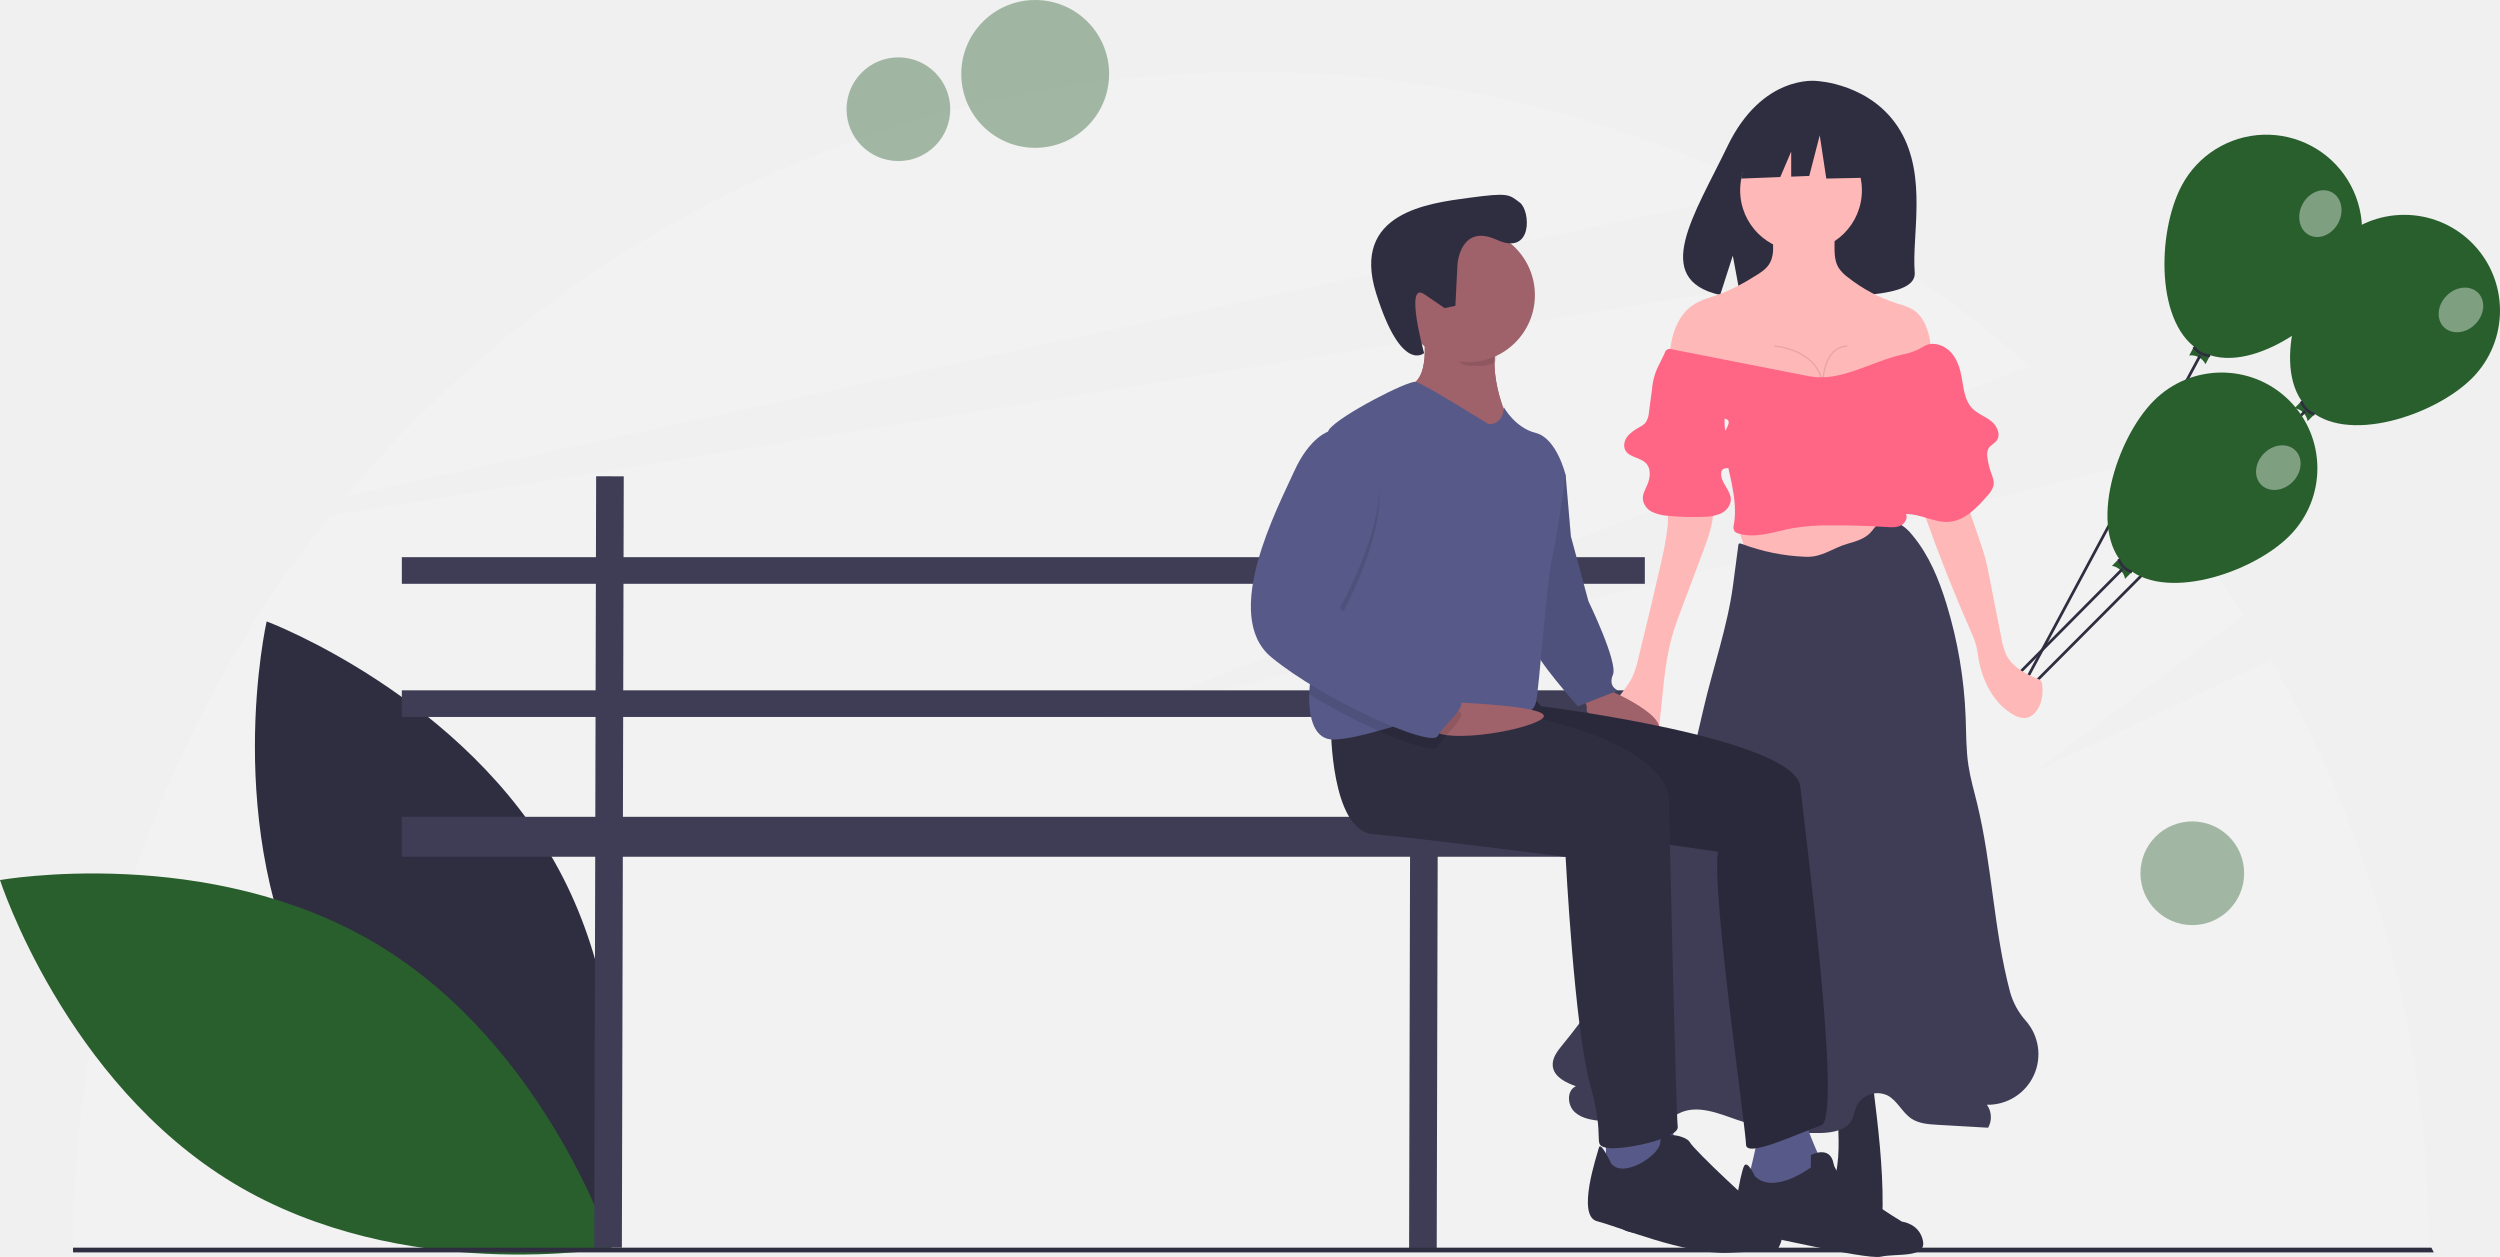
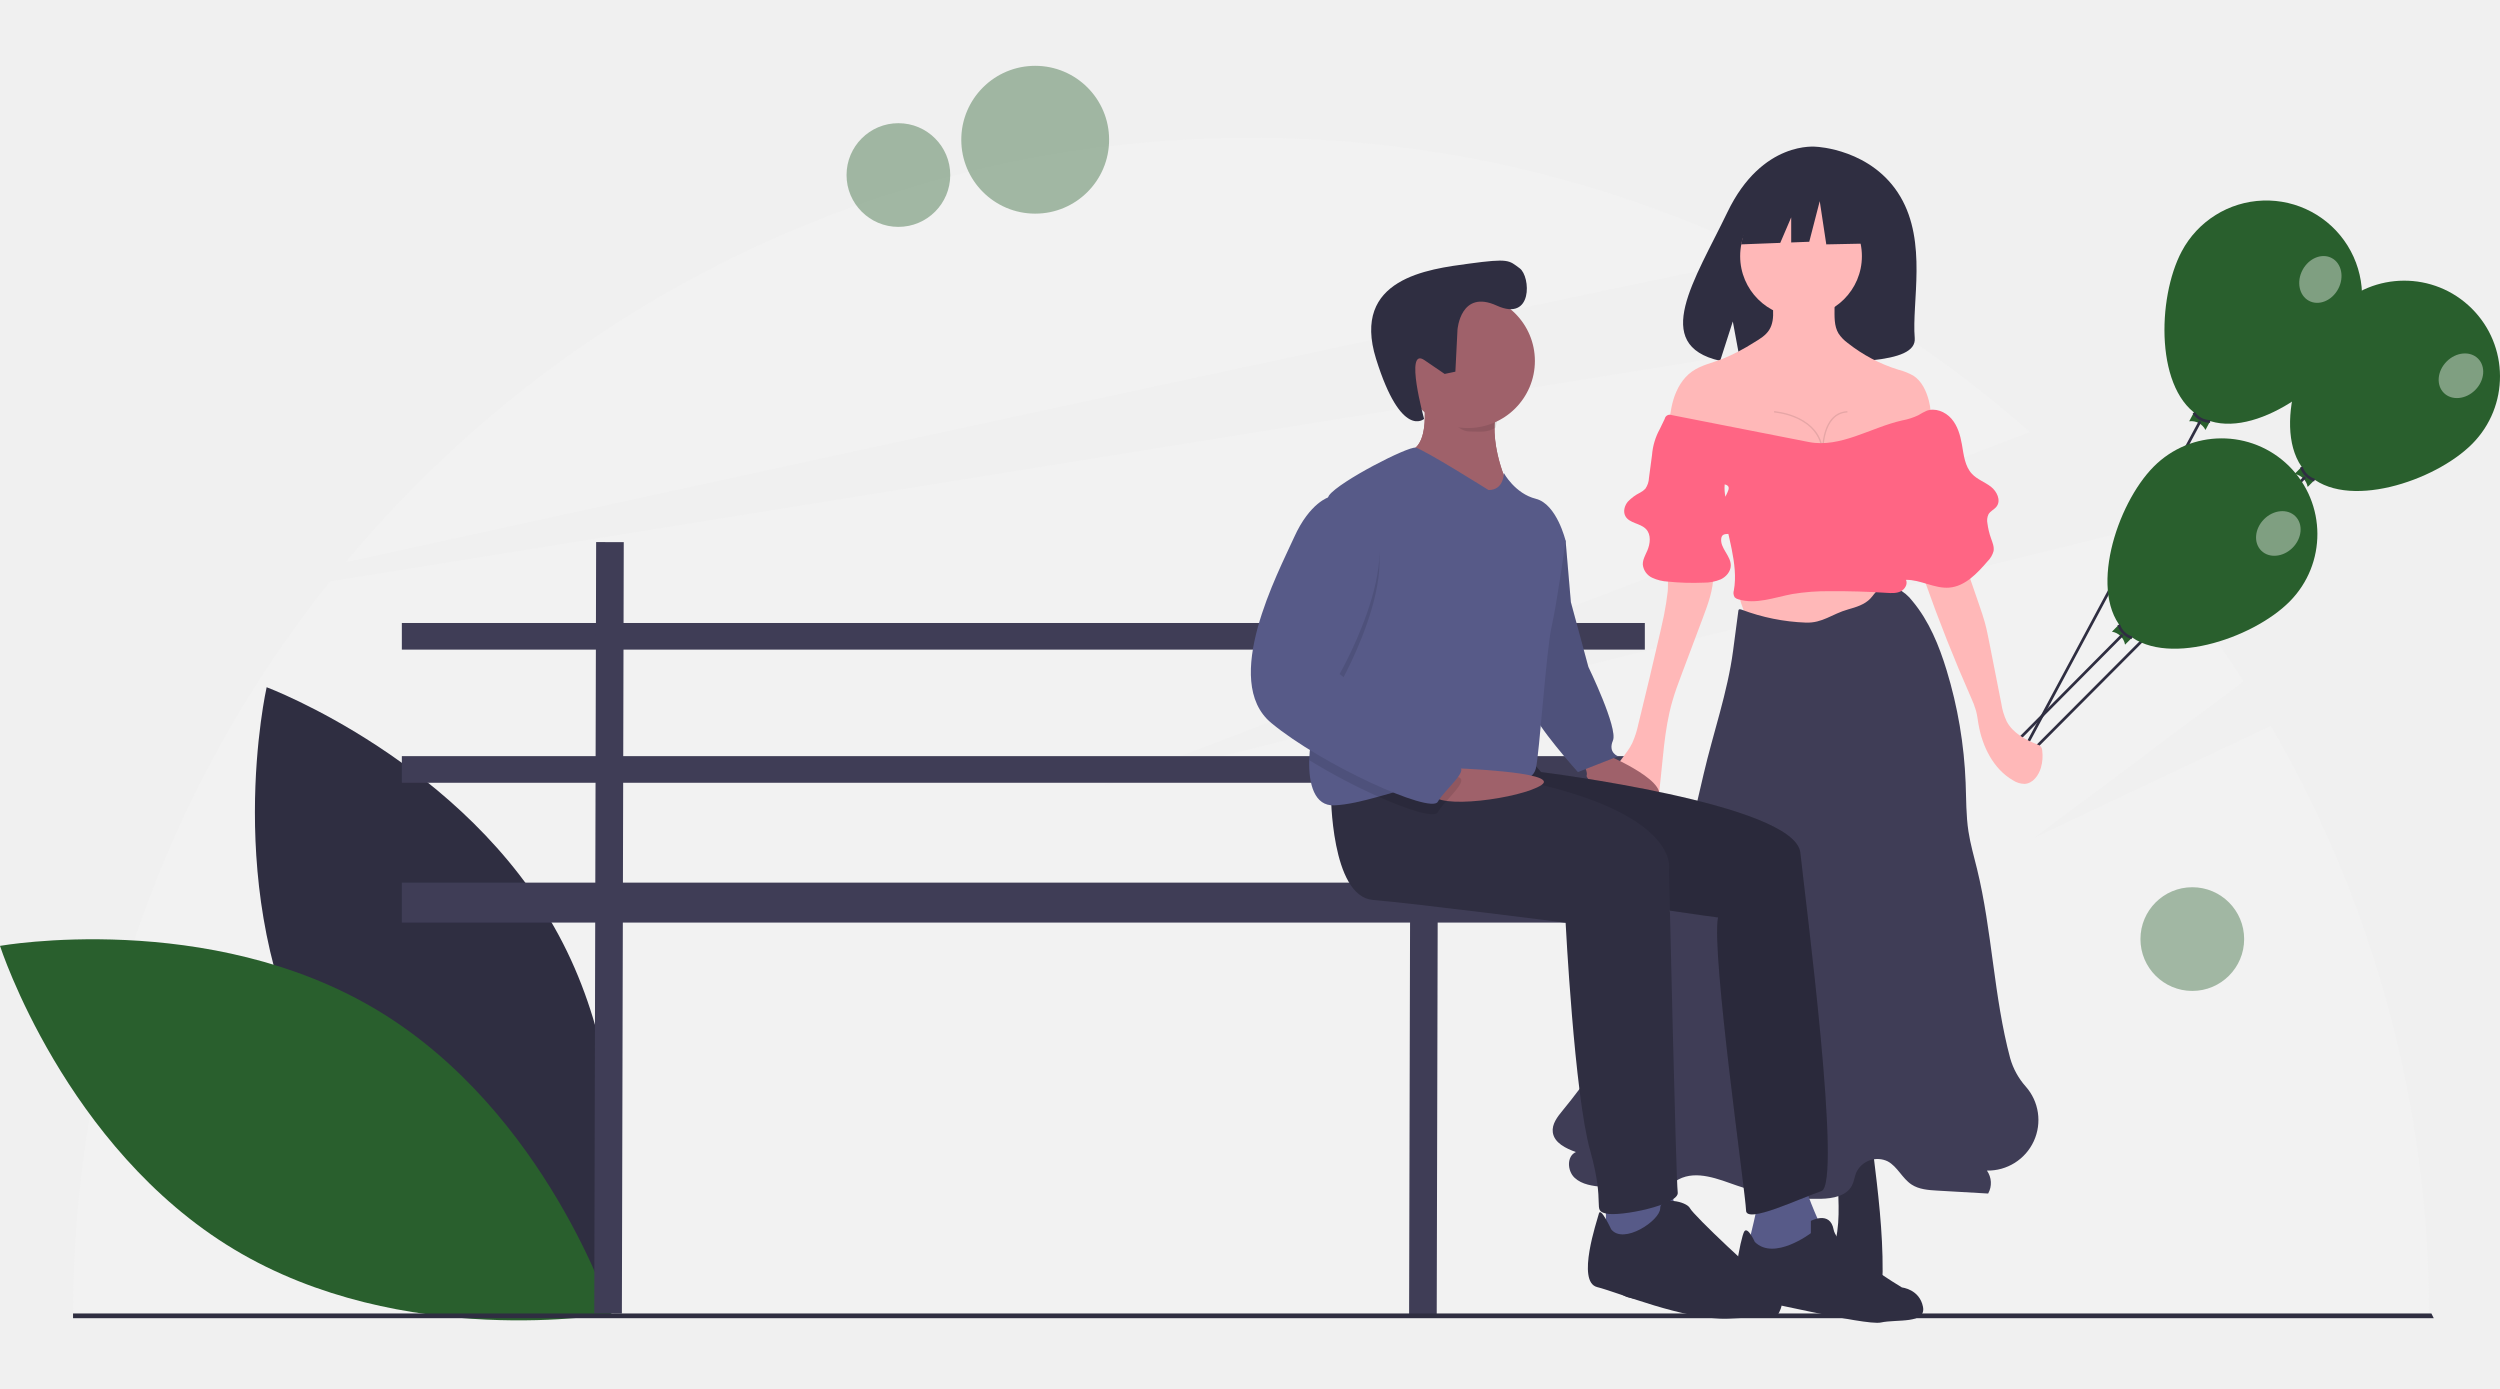
- <svg xmlns="http://www.w3.org/2000/svg" id="b5734433-cb52-4b0c-80d6-22d90dad9411" data-name="Layer 1" width="1056.879" height="531.391" viewBox="0 0 1056.879 531.391">
+ <svg xmlns="http://www.w3.org/2000/svg" id="b5734433-cb52-4b0c-80d6-22d90dad9411" data-name="Layer 1" width="900.879" height="500.391" viewBox="0 0 1056.879 531.391">
  <path d="M1031.565,463.365,931.44,510.753l88.615-66.262a500.056,500.056,0,0,0-48.384-63.668L537.44,488.753l392.233-149.624a499.98,499.98,0,0,0-56.958-43.414L211.049,402.292A495.88,495.88,0,0,0,102.446,711.753h995.987A495.613,495.613,0,0,0,1031.565,463.365Z" transform="translate(-71.56035 -184.3047)" fill="#f2f2f2" />
  <path d="M818.563,264.948a495.972,495.972,0,0,0-218.123-50.195c-153.83,0-291.361,69.753-382.71,179.349C374.156,359.827,646.507,300.496,818.563,264.948Z" transform="translate(-71.56035 -184.3047)" fill="#f2f2f2" />
  <path d="M204.017,607.746c39.54,73.329,123.459,104.808,123.459,104.808s19.811-87.412-19.729-160.741S184.288,447.005,184.288,447.005,164.477,534.416,204.017,607.746Z" transform="translate(-71.56035 -184.3047)" fill="#2f2e41" />
  <path d="M231.195,583.621c71.387,42.949,98.88,128.257,98.88,128.257s-88.248,15.674-159.634-27.274S71.56,556.347,71.56,556.347,159.808,540.672,231.195,583.621Z" transform="translate(-71.56035 -184.3047)" fill="#295f2d" />
  <rect x="169.879" y="235.546" width="525.474" height="11.258" fill="#3f3d56" />
  <rect x="169.879" y="291.835" width="525.474" height="11.258" fill="#3f3d56" />
  <rect x="169.879" y="345.308" width="525.474" height="16.886" fill="#3f3d56" />
  <rect x="165.969" y="542.87" width="326.1" height="11.677" transform="translate(-292.0499 692.0839) rotate(-89.86031)" fill="#3f3d56" />
  <rect x="510.446" y="543.709" width="326.1" height="11.677" transform="translate(50.74672 1037.397) rotate(-89.86031)" fill="#3f3d56" />
  <path d="M1116.709,344.108c-15.739,15.878-53.73,28.461-69.607,12.722s-3.631-53.839,12.108-69.717a40.48,40.48,0,0,1,57.499,56.995Z" transform="translate(-71.56035 -184.3047)" fill="#295f2d" />
  <path d="M1047.126,362.347a6.706,6.706,0,0,0-5.542-5.493l5.494-5.542,5.542,5.493Z" transform="translate(-71.56035 -184.3047)" fill="#295f2d" />
  <path d="M1049.86,360.018a9.156,9.156,0,0,1-5.955-5.857l1.111-.363a7.985,7.985,0,0,0,5.195,5.104Z" transform="translate(-71.56035 -184.3047)" fill="#2f2e41" />
  <polygon points="857.795 291.841 856.965 291.017 974.068 173.452 974.899 174.276 857.795 291.841" fill="#2f2e41" />
  <ellipse cx="1111.927" cy="315.332" rx="10.242" ry="8.535" transform="translate(33.63263 698.7444) rotate(-45.25236)" fill="#fff" opacity="0.4" />
  <path d="M1065.345,300.807c-10.518,19.728-43.297,42.688-63.025,32.17s-18.934-50.53-8.416-70.258a40.48,40.48,0,1,1,71.441,38.088Z" transform="translate(-71.56035 -184.3047)" fill="#295f2d" />
  <path d="M1003.927,338.255A6.706,6.706,0,0,0,997.041,334.584l3.671-6.886,6.886,3.671Z" transform="translate(-71.56035 -184.3047)" fill="#295f2d" />
  <path d="M1005.877,335.239a9.156,9.156,0,0,1-7.385-3.901l.96-.667a7.985,7.985,0,0,0,6.442,3.398Z" transform="translate(-71.56035 -184.3047)" fill="#2f2e41" />
  <polygon points="852.224 296.768 851.192 296.218 929.614 149.983 930.646 150.533 852.224 296.768" fill="#2f2e41" />
  <ellipse cx="1052.502" cy="274.616" rx="10.242" ry="8.535" transform="translate(243.4572 889.8678) rotate(-61.936)" fill="#fff" opacity="0.4" />
  <path d="M1039.512,410.778c-15.739,15.878-53.73,28.461-69.607,12.722s-3.631-53.839,12.108-69.717a40.48,40.48,0,1,1,57.499,56.995Z" transform="translate(-71.56035 -184.3047)" fill="#295f2d" />
  <path d="M969.928,429.018a6.706,6.706,0,0,0-5.542-5.493l5.494-5.542,5.542,5.494Z" transform="translate(-71.56035 -184.3047)" fill="#295f2d" />
  <path d="M972.663,426.689a9.156,9.156,0,0,1-5.955-5.857l1.111-.363a7.985,7.985,0,0,0,5.195,5.104Z" transform="translate(-71.56035 -184.3047)" fill="#2f2e41" />
  <rect x="905.687" y="450.579" width="74.131" height="1.17" transform="translate(-113.0064 618.5461) rotate(-45.23741)" fill="#2f2e41" />
  <ellipse cx="1034.729" cy="382.003" rx="10.242" ry="8.535" transform="translate(-36.56924 663.6531) rotate(-45.25236)" fill="#fff" opacity="0.4" />
  <path d="M874.921,239.577c-11.902-20.111-35.449-21.048-35.449-21.048S816.527,215.595,801.808,246.223c-13.719,28.548-32.654,56.112-3.048,62.795l5.348-16.644,3.312,17.883a115.84,115.84,0,0,0,12.667.216c31.705-1.024,61.9.299,60.928-11.078C879.721,284.272,886.373,258.927,874.921,239.577Z" transform="translate(-71.56035 -184.3047)" fill="#2f2e41" />
  <path d="M847.64,680.561c-1.026,4.585-2.86,9.048-2.959,13.746s2.17,9.93,6.664,11.301a15.372,15.372,0,0,0,6.534.058c2.38-.322,4.908-.709,6.715-2.29,2.536-2.218,2.829-5.998,2.852-9.367.115-16.761-1.924-33.454-3.96-50.092-.03-.257-10.914-.511-12.007-.009-3.172,1.456-2.886,5.033-2.928,8.071C848.42,661.503,849.745,671.159,847.64,680.561Z" transform="translate(-71.56035 -184.3047)" fill="#2f2e41" />
  <path d="M773.807,680.561c1.026,4.585,2.86,9.048,2.959,13.746s-2.17,9.93-6.664,11.301a15.372,15.372,0,0,1-6.534.058c-2.38-.322-4.908-.709-6.715-2.29-2.536-2.218-2.829-5.998-2.852-9.367-.115-16.761,1.924-33.454,3.96-50.092.03-.257,10.914-.511,12.007-.009,3.172,1.456,2.886,5.033,2.928,8.071C773.027,661.503,771.702,671.159,773.807,680.561Z" transform="translate(-71.56035 -184.3047)" fill="#2f2e41" />
  <path d="M810.242,423.024c5.291,2.526,11.345,2.855,17.208,2.79a147.881,147.881,0,0,0,38.414-5.526,24.355,24.355,0,0,0,6.812-2.754,2.691,2.691,0,0,0,1.197-1.298,2.976,2.976,0,0,0,.008-1.361l-2.026-13.489a1.621,1.621,0,0,0-2.028-1.69,305.441,305.441,0,0,0-32.964,1.931q-8.341.943-16.622,2.343c-2.924.494-11.417.589-12.895,3.712-.88,1.859.899,5.128,1.35,6.936C808.945,415.621,809.637,422.735,810.242,423.024Z" transform="translate(-71.56035 -184.3047)" fill="#ffb8b8" />
  <path d="M834.944,419.689a85.714,85.714,0,0,1-27.18-5.502c-.382-.145-.879-.266-1.142.046a.996.996,0,0,0-.175.526l-2.234,16.877c-2.317,17.505-8.428,34.811-12.422,52.012-2.451,10.558-4.902,21.117-7.463,31.649-2.609,10.727-5.334,21.438-8.78,31.926a243.349,243.349,0,0,1-43.357,78.69c-2.219,2.69-4.641,5.79-4.184,9.247.593,4.479,5.517,6.813,9.765,8.351-3.93,1.736-3.687,7.937-.549,10.873s7.753,3.485,12.031,3.889l14.636,1.382c3.746.354,7.684.679,11.127-.839,2.224-.981,4.066-2.663,6.224-3.781,7.632-3.953,16.735-.097,24.851,2.731a99.844,99.844,0,0,0,35.253,5.514c5.009-.125,10.85-1.164,13.136-5.622.882-1.721,1.074-3.715,1.817-5.501a9.913,9.913,0,0,1,13.286-4.72c4.147,2.233,6.14,7.201,10.072,9.794,3.159,2.083,7.134,2.363,10.911,2.581l21.49,1.239a9.089,9.089,0,0,0-.526-9.705,21.376,21.376,0,0,0,16.382-35.568,30.497,30.497,0,0,1-6.537-11.9c-6.992-26.185-7.579-53.713-14.018-80.04-1.289-5.272-2.814-10.5-3.632-15.865-1.035-6.789-.923-13.692-1.187-20.555a187.689,187.689,0,0,0-8.052-47.614c-3.189-10.432-7.4-20.769-14.381-29.15a18.405,18.405,0,0,0-6.481-5.399c-2.601-1.135-5.847-1.15-8.088.591-1.298,1.008-2.14,2.484-3.273,3.675-2.441,2.566-6.023,3.63-9.431,4.593C845.972,416.052,842.072,419.952,834.944,419.689Z" transform="translate(-71.56035 -184.3047)" fill="#3f3d56" />
  <path d="M775.019,416.535c-.444,2.225-.949,4.438-1.457,6.649q-4.558,19.839-9.426,39.605a38.747,38.747,0,0,1-2.527,7.812c-2.026,4.152-5.458,7.457-7.76,11.462s-3.255,9.459-.287,13c1.898,2.265,4.922,3.187,7.787,3.91,2.72.687,5.812,1.24,8.162-.294,2.502-1.633,3.153-4.956,3.519-7.921,1.553-12.589,1.975-25.411,5.45-37.611,1.161-4.075,2.653-8.046,4.144-12.012l8.812-23.439c2.198-5.848,4.427-11.851,4.449-18.098a4.379,4.379,0,0,0-1.022-3.342,4.22,4.22,0,0,0-1.584-.801c-3.717-1.197-13.259-2.178-15.771,1.895-1.239,2.009-.637,6.652-.904,9.011Q776.027,411.479,775.019,416.535Z" transform="translate(-71.56035 -184.3047)" fill="#ffb8b8" />
  <path d="M885.323,402.227q8.762,24.8,19.378,48.892a40.094,40.094,0,0,1,2.241,5.879c.474,1.795.688,3.647.996,5.478,1.605,9.53,6.294,19.09,14.668,23.915a9.01,9.01,0,0,0,4.898,1.478c3.459-.2,5.922-3.562,6.873-6.894a17.912,17.912,0,0,0,.54-7.178,3.226,3.226,0,0,0-.596-1.707,3.616,3.616,0,0,0-1.502-.895c-5.115-2.027-10.33-4.85-12.911-9.709a27.313,27.313,0,0,1-2.299-7.64l-4.995-25.38c-.594-3.018-1.189-6.039-2.009-9.003-.672-2.427-1.494-4.81-2.315-7.19l-5.456-15.812-4.017-11.641a1.709,1.709,0,0,0-2.024-1.492l-11.236-.01C878.108,383.311,883.951,398.344,885.323,402.227Z" transform="translate(-71.56035 -184.3047)" fill="#ffb8b8" />
  <circle cx="761.387" cy="80.472" r="25.732" fill="#ffb8b8" />
  <path d="M819.437,296.035c-1.471,2.269-3.873,3.736-6.193,5.125a86.29,86.29,0,0,1-13.719,7.14c-4.301,1.619-8.945,2.593-12.687,5.261-3.926,2.8-6.451,7.228-7.837,11.847s-1.737,9.475-2.08,14.286a6.633,6.633,0,0,0,.237,2.96c.576,1.429,2.047,2.264,3.456,2.886,7.174,3.17,15.209,3.649,23.046,3.95,15.69.604,31.395.684,47.096.765a39.216,39.216,0,0,0,17.891-2.987l10.756-3.864a16.973,16.973,0,0,0,4.284-2.008c4.551-3.285,4.723-10.036,3.312-15.468-1.071-4.125-2.979-8.31-6.555-10.629a26.262,26.262,0,0,0-6.593-2.603A65.886,65.886,0,0,1,852.675,301.48a15.783,15.783,0,0,1-3.88-4.025c-1.927-3.193-1.679-7.177-1.681-10.906a4.322,4.322,0,0,0-.962-3.286,4.41,4.41,0,0,0-2.608-.844c-6.106-.607-12.433-1.07-18.447.456-3.743.95-4.112,1.16-3.96,4.823C821.256,290.563,821.04,293.562,819.437,296.035Z" transform="translate(-71.56035 -184.3047)" fill="#ffb8b8" />
  <polygon points="798.099 53.333 774.835 41.148 742.71 46.133 736.063 75.489 752.609 74.853 757.231 64.067 757.231 74.675 764.865 74.381 769.297 57.211 772.066 75.489 799.207 74.935 798.099 53.333" fill="#2f2e41" />
  <path d="M841.827,347.857c-1.032-15.623-20.11-16.983-20.302-16.995l.035-.584c.184.011,17.195,1.217,20.383,14.429.436-4.937,2.359-13.996,10.579-14.429l.031.584c-10.694.563-10.149,16.799-10.143,16.963Z" transform="translate(-71.56035 -184.3047)" opacity="0.1" />
  <path d="M836.256,343.348l-58.02-11.401a2.173,2.173,0,0,0-2.922,1.627l-2.103,4.351a27.026,27.026,0,0,0-3.254,10.896l-1.292,9.712a8.547,8.547,0,0,1-1.532,4.563,8.185,8.185,0,0,1-2.182,1.631,18.508,18.508,0,0,0-5.229,3.846c-1.386,1.677-2.071,4.142-1.05,6.063,1.649,3.103,6.34,2.976,8.758,5.525,2.227,2.348,1.795,6.17.511,9.14-.829,1.918-1.973,3.827-1.877,5.914a6.94,6.94,0,0,0,3.898,5.48,18.138,18.138,0,0,0,6.788,1.67,105.308,105.308,0,0,0,14.997.437,18.268,18.268,0,0,0,7.333-1.425c2.252-1.105,4.136-3.296,4.177-5.804.068-4.135-4.63-7.403-4.036-11.495a2.274,2.274,0,0,1,.43-1.12c.805-.991,2.383-.583,3.613-.924,1.955-.541,2.762-3.018,2.326-5s-1.727-3.645-2.709-5.421a18.13,18.13,0,0,1-2.208-10.368c4.462,1.091-1.307,5.205-.673,9.754,1.554,11.165,6.581,23.929,4.56,35.019a3.546,3.546,0,0,0,.346,2.975,3.169,3.169,0,0,0,1.504.833c7.392,2.319,15.233-.788,22.848-2.215a90.55,90.55,0,0,1,16.063-1.202q11.901-.084,23.787.698c1.998.131,4.099.263,5.909-.594s3.143-3.079,2.304-4.897c6.235-.119,12.102,3.807,18.316,3.281,6.696-.567,11.784-6.034,16.17-11.126a9.481,9.481,0,0,0,2.54-4.319c.324-1.872-.494-3.724-1.126-5.515a29.957,29.957,0,0,1-1.465-6.165,6.117,6.117,0,0,1,.45-3.9c.809-1.368,2.47-2.009,3.427-3.278,1.937-2.565.141-6.371-2.396-8.345s-5.754-3.049-7.97-5.377c-3.1-3.255-3.536-8.12-4.313-12.547-.685-3.904-1.834-7.882-4.44-10.868s-6.982-4.718-10.663-3.248a34.173,34.173,0,0,0-3.293,1.798,27.036,27.036,0,0,1-6.865,2.208C862.46,337.2,849.564,345.963,836.256,343.348Z" transform="translate(-71.56035 -184.3047)" fill="#ff6584" />
  <path d="M750.46,475.467s30.363,12.589,20.735,19.995-29.622-8.887-28.882-11.108-2.962-7.406-2.962-7.406Z" transform="translate(-71.56035 -184.3047)" fill="#9f616a" />
  <path d="M723.8,376.233l9.627,8.887,2.222,25.919,7.406,27.4s12.589,25.919,10.368,31.103,2.222,6.665,2.222,6.665l-17.033,6.665s-18.514-20.736-18.514-25.179S723.8,376.233,723.8,376.233Z" transform="translate(-71.56035 -184.3047)" fill="#575a88" />
  <path d="M723.8,376.233l9.627,8.887,2.222,25.919,7.406,27.4s12.589,25.919,10.368,31.103,2.222,6.665,2.222,6.665l-17.033,6.665s-18.514-20.736-18.514-25.179S723.8,376.233,723.8,376.233Z" transform="translate(-71.56035 -184.3047)" opacity="0.1" />
  <path d="M814.888,664.469s-3.703,17.033-4.443,18.514,14.071,6.665,14.071,6.665l17.773-12.589s-7.406-16.292-7.406-19.254Z" transform="translate(-71.56035 -184.3047)" fill="#575a88" />
  <path d="M717.875,476.948l5.184,5.924S830.439,496.202,832.661,516.938s17.773,140.125,8.887,143.088-31.844,14.071-31.844,8.146-14.811-109.022-11.849-123.833c0,0-128.116-16.292-131.078-34.806s2.962-26.66,2.962-26.66Z" transform="translate(-71.56035 -184.3047)" fill="#2f2e41" />
  <path d="M717.875,476.948l5.184,5.924S830.439,496.202,832.661,516.938s17.773,140.125,8.887,143.088-31.844,14.071-31.844,8.146-14.811-109.022-11.849-123.833c0,0-128.116-16.292-131.078-34.806s2.962-26.66,2.962-26.66Z" transform="translate(-71.56035 -184.3047)" opacity="0.1" />
  <path d="M813.407,681.502s-2.962-6.665-4.443-4.443-6.665,28.141-1.481,28.141,52.579,11.849,59.244,10.368,19.254.741,17.773-6.665-8.887-8.146-8.887-8.146-27.4-16.292-28.882-24.438-9.627-3.703-9.627-3.703v5.184S821.553,689.648,813.407,681.502Z" transform="translate(-71.56035 -184.3047)" fill="#2f2e41" />
  <path d="M672.701,319.951s5.184,25.179-5.924,27.4S680.847,364.384,680.847,364.384l16.292,8.887,11.849-11.849s-10.738-21.846-2.592-38.139S672.701,319.951,672.701,319.951Z" transform="translate(-71.56035 -184.3047)" fill="#9f616a" />
  <path d="M708.989,361.422,697.14,373.271,680.847,364.384s-25.179-14.811-14.071-17.033c7.146-1.429,7.546-12.36,6.932-19.973a68.867,68.867,0,0,0-1.007-7.428s41.841-12.96,33.695,3.332a28.409,28.409,0,0,0-2.547,7.968C701.353,345.892,708.989,361.422,708.989,361.422Z" transform="translate(-71.56035 -184.3047)" fill="#9f616a" />
  <polygon points="678.899 480.003 678.899 497.036 707.04 497.036 709.262 490.371 706.3 472.598 678.899 480.003" fill="#575a88" />
  <path d="M634.193,491.759s0,43.693,17.773,45.174,81.461,9.627,81.461,9.627,3.703,72.574,10.368,96.272.741,25.179,6.665,26.66,31.103-3.703,30.363-8.887-3.703-136.262-3.703-136.262,6.665-28.141-82.201-41.471Z" transform="translate(-71.56035 -184.3047)" fill="#2f2e41" />
  <path d="M752.681,676.157s-4.443-9.627-5.184-6.665-9.627,28.882-.741,31.103,37.028,14.071,55.542,13.33,20.735-1.481,20.735-1.481,5.184-7.406-1.481-11.849-34.065-30.363-35.547-33.325-12.589-5.184-12.589,0S757.865,682.822,752.681,676.157Z" transform="translate(-71.56035 -184.3047)" fill="#2f2e41" />
  <path d="M706.397,329.283a28.409,28.409,0,0,0-2.547,7.968c-3.688,2.229-6.154,1.659-10.783,1.659-6.865,0-9.635-8.776-14.071-13.33-.348-4.229-6.295.37-6.295.37S714.543,312.991,706.397,329.283Z" transform="translate(-71.56035 -184.3047)" opacity="0.1" />
  <circle cx="620.519" cy="124.769" r="28.36" fill="#9f616a" />
  <path d="M733.427,385.119s-3.703,26.66-5.924,36.287-5.184,54.06-6.665,59.985-10.368,7.406-28.141,5.184a33.402,33.402,0,0,0-3.362-.252c-10.945-.348-23.468,3.747-35.058,6.961-6.665,1.851-13.026,3.407-18.603,3.658-8.442.385-10.916-8.976-10.627-19.106.274-9.427,2.947-19.536,5.443-23.105,4.495-6.428.074-64.139,1.733-83.172v-.007c.252-2.903.644-4.902,1.229-5.687,4.443-5.924,33.325-20.735,36.561-20.136,3.229.6,30.829,17.914,30.829,17.914,6.665,0,6.45-7.228,6.45-7.228s4.658,8.709,13.545,10.931S733.427,385.119,733.427,385.119Z" transform="translate(-71.56035 -184.3047)" fill="#575a88" />
  <path d="M683.923,481.127s47.703,1.519,39.347,7.186-45.384,10.851-46.125,3.446S683.923,481.127,683.923,481.127Z" transform="translate(-71.56035 -184.3047)" fill="#9f616a" />
  <path d="M689.334,486.324c.155,2.844-7.494,9.249-9.968,13.582-1.37,2.399-11.975-.763-25.09-6.621a257.267,257.267,0,0,1-29.23-15.448c.274-9.427,2.947-19.536,5.443-23.105,4.495-6.428.074-64.139,1.733-83.172v-.007a8.212,8.212,0,0,1,1.229-.504h8.887c30.363,14.071-4.443,74.796-4.443,74.796s45.914,37.768,50.358,39.249A1.331,1.331,0,0,1,689.334,486.324Z" transform="translate(-71.56035 -184.3047)" opacity="0.1" />
  <path d="M642.339,366.606H633.452s-8.146,2.222-14.811,17.033-31.103,60.725-9.627,78.499,67.39,38.509,70.353,33.325,13.33-13.33,8.887-14.811-50.358-39.249-50.358-39.249S672.701,380.676,642.339,366.606Z" transform="translate(-71.56035 -184.3047)" fill="#575a88" />
  <path d="M687.716,295.877s1.245-17.229,16.598-10.204,14.352-12.338,9.712-15.76-4.493-4.268-21.463-1.979-49.916,6.168-39.263,40.289S673.602,333.567,673.602,333.567s-8.468-30.705.112-24.855l8.58,5.85,4.528-.959Z" transform="translate(-71.56035 -184.3047)" fill="#2f2e41" />
  <circle cx="437.631" cy="31.248" r="31.248" fill="#295f2d" opacity="0.4" />
  <circle cx="379.799" cy="46.172" r="21.92" fill="#295f2d" opacity="0.4" />
  <circle cx="926.799" cy="369.172" r="21.92" fill="#295f2d" opacity="0.4" />
  <polygon points="1028.879 529.448 30.879 529.448 30.879 527.448 1027.879 527.448 1028.879 529.448" fill="#2f2e41" />
</svg>
